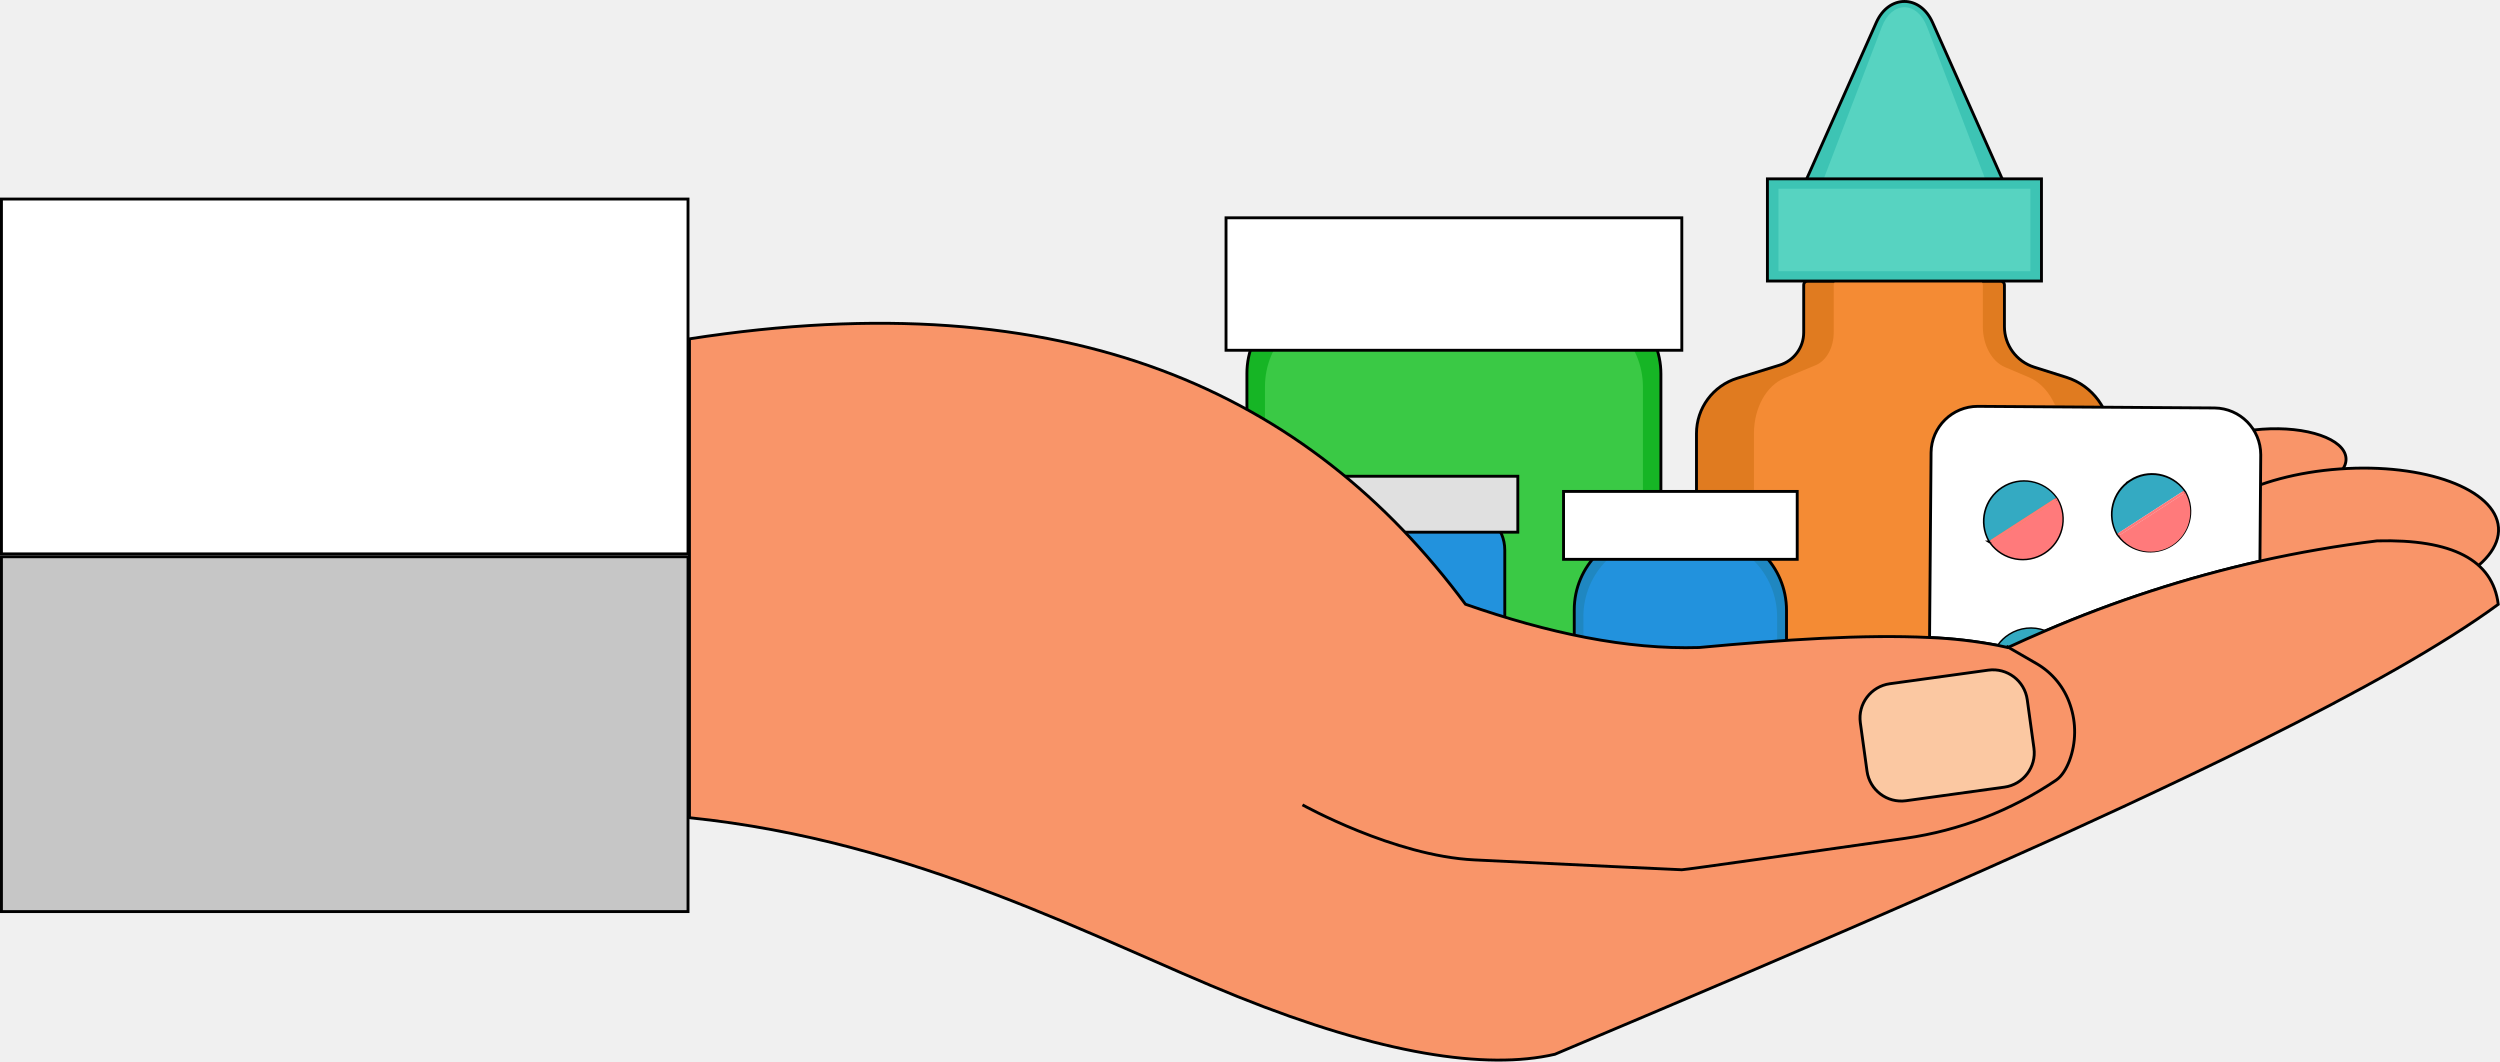
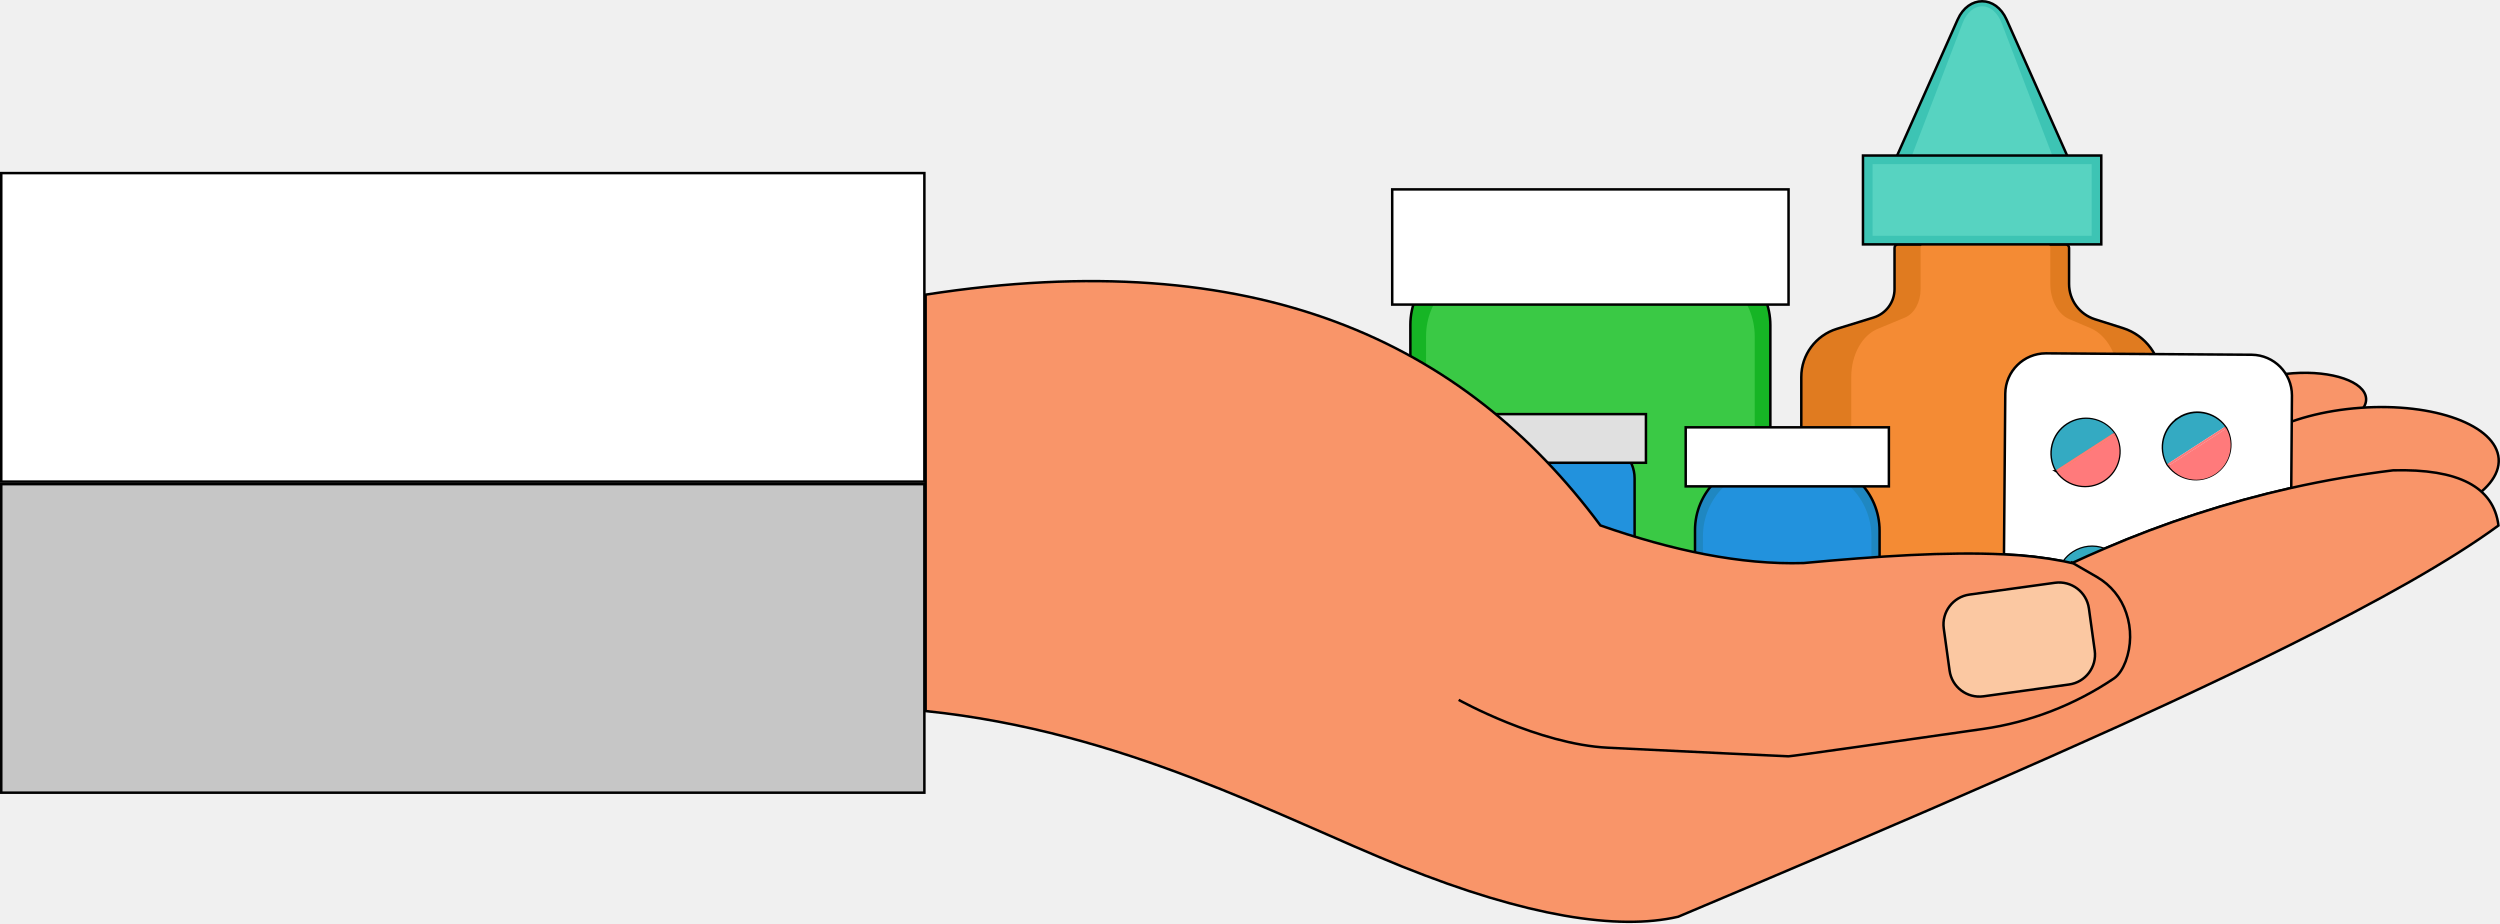
- <svg xmlns="http://www.w3.org/2000/svg" viewBox="0 0 866.62 368.03">
+ <svg xmlns="http://www.w3.org/2000/svg" viewBox="0 0 996.62 368.03">
  <defs>
    <style>.cls-1{fill:#c6c6c6;}.cls-2,.cls-8{fill:#fff;}.cls-3{fill:#f99569;}.cls-12,.cls-13,.cls-15,.cls-17,.cls-18,.cls-19,.cls-20,.cls-3,.cls-4,.cls-6,.cls-8{stroke:#000;stroke-miterlimit:10;}.cls-4{fill:#3dc4b4;}.cls-5{fill:#57d3c1;}.cls-6{fill:#e07b20;}.cls-7{fill:#f48b34;}.cls-20,.cls-9{fill:none;}.cls-9{stroke:#34aac2;stroke-linecap:round;stroke-linejoin:round;stroke-width:0;}.cls-10{fill:#34aac2;}.cls-11{fill:#ff7a7b;}.cls-12{fill:#f28920;}.cls-13{fill:#16b525;}.cls-14{fill:#3ac945;}.cls-15{fill:#1f87c1;}.cls-16,.cls-17{fill:#2292dd;}.cls-18{fill:#e0e0e0;}.cls-19{fill:#fbc8a2;}</style>
  </defs>
  <g id="Layer_2" data-name="Layer 2">
    <g id="Layer_1-2" data-name="Layer 1">
      <g id="handMedicine">
-         <rect class="cls-1" x="0.5" y="193" width="238" height="123" />
-         <path d="M238,193.5v122H1v-122H238m1-1H0v124H239v-124Z" />
-         <rect class="cls-2" x="0.5" y="69" width="238" height="123" />
-         <path d="M238,69.5v122H1V69.5H238m1-1H0v124H239V68.5Z" />
-         <ellipse class="cls-3" cx="784.99" cy="160.83" rx="28.32" ry="12.09" transform="translate(-9.49 56.55) rotate(-4.1)" />
-         <path class="cls-4" d="M650.41,7.8c4.34-9.73,15.18-9.73,19.51,0l7.75,17.4,17.5,39.3h-70l17.5-39.3Z" />
-         <path class="cls-5" d="M652.32,9.35c3.49-9.13,12.21-9.13,15.7,0l6.23,16.3L688.33,62.5H632l14.08-36.85Z" />
-         <path class="cls-6" d="M588.08,150.28V263.81a26.77,26.77,0,0,0,26.69,26.69h87.39a29.52,29.52,0,0,0,29.43-29.44V151.64a21.86,21.86,0,0,0-15.26-20.84l-11.2-3.54a14.75,14.75,0,0,1-10.3-14.06V98.8a1.38,1.38,0,0,0-1.38-1.38H626.62a1.37,1.37,0,0,0-1.37,1.38v16.46a11.85,11.85,0,0,1-8.36,11.32l-14.65,4.52A20.06,20.06,0,0,0,588.08,150.28Z" />
-         <path class="cls-7" d="M608,150.28V263.81c0,14.68,8.93,26.69,19.84,26.69h64.95c12,0,21.88-13.25,21.88-29.44V151.64c0-9.53-4.59-18-11.35-20.84L695,127.26c-4.56-1.94-7.65-7.63-7.65-14.06V98.8c0-.76-.46-1.38-1-1.38H636.65c-.56,0-1,.62-1,1.38v16.46c0,5.2-2.52,9.78-6.21,11.32l-10.9,4.52C612.27,133.69,608,141.47,608,150.28Z" />
-         <rect class="cls-4" x="612.67" y="62" width="95" height="35.42" />
-         <rect class="cls-5" x="616.5" y="65.42" width="87.33" height="28.58" />
-         <ellipse class="cls-3" cx="812.73" cy="186.69" rx="53.5" ry="24.2" transform="translate(-11.27 58.6) rotate(-4.1)" />
-         <path class="cls-8" d="M696.57,220.12a13.77,13.77,0,0,1,12.22-1.32,425.75,425.75,0,0,1,74.61-24.27l.28-36.92a16.21,16.21,0,0,0-16-16.19l-82.1-.56a16.2,16.2,0,0,0-16.18,16L668.88,221a160.52,160.52,0,0,1,23.85,2.75A13.47,13.47,0,0,1,696.57,220.12Zm37.57-34.7a.51.51,0,0,1,.24.35A.51.51,0,0,0,734.14,185.42Zm23.37-14.62c-.1-.09-.13-.27-.24-.35C757.38,170.53,757.41,170.71,757.51,170.8Zm-19-4.1A13.68,13.68,0,0,1,757,170.1h0c.11.08.14.26.24.35s.14.26.24.35a13.74,13.74,0,0,1-23,14.87c-.11-.08-.13-.27-.24-.35h0A.53.53,0,0,1,734,185h0A13.77,13.77,0,0,1,738.55,166.7Zm-48.72,21.19a.54.54,0,0,1,.24.35A.54.54,0,0,0,689.83,187.89Zm.08-.1c-.11-.08-.14-.27-.24-.35h0a13.74,13.74,0,0,1,23.05-14.87c.11.08.13.27.24.35s.13.27.24.35a13.74,13.74,0,0,1-23.05,14.87C690,188.06,690,187.87,689.91,187.79Z" />
-         <path class="cls-9" d="M734.38,185.77a.51.51,0,0,0-.24-.35" />
-         <path class="cls-9" d="M757.27,170.45c.11.08.14.26.24.35" />
-         <path class="cls-10" d="M757,170.1h0A13.74,13.74,0,0,0,734,185Z" />
-         <path class="cls-11" d="M752.94,189.06a13.76,13.76,0,0,0,4.57-18.26l-23,14.87A13.67,13.67,0,0,0,752.94,189.06Z" />
-         <path class="cls-11" d="M734.22,185.32c-.11-.09-.13-.27-.24-.35A.53.53,0,0,0,734.22,185.32Z" />
-         <path class="cls-11" d="M734,185h0c.11.08.13.26.24.35h0c.11.08.13.27.24.35l23-14.87c-.1-.09-.13-.27-.24-.35s-.13-.27-.24-.35h0Z" />
-         <path class="cls-9" d="M690.07,188.24a.54.54,0,0,0-.24-.35" />
-         <path class="cls-12" d="M637,249.91a32.69,32.69,0,0,1-32.59,32.59h0" />
-         <path class="cls-13" d="M459.71,102h88.4a27.64,27.64,0,0,1,27.64,27.64V251.91a32.59,32.59,0,0,1-32.59,32.59H462.09a29.85,29.85,0,0,1-29.85-29.85V129.47A27.47,27.47,0,0,1,459.71,102Z" />
-         <path class="cls-14" d="M466,106.5h75.88a27.64,27.64,0,0,1,27.64,27.64V247.4A32.59,32.59,0,0,1,536.91,280H468.35a29.85,29.85,0,0,1-29.85-29.85V134A27.47,27.47,0,0,1,466,106.5Z" />
-         <rect class="cls-8" x="425" y="75.5" width="158" height="45.92" />
-         <path class="cls-15" d="M573.19,183.94h18.46a27.64,27.64,0,0,1,27.64,27.64v33.33a32.59,32.59,0,0,1-32.59,32.59H575.56a29.85,29.85,0,0,1-29.85-29.85V211.41A27.47,27.47,0,0,1,573.19,183.94Z" />
-         <path class="cls-16" d="M576.39,186.25h12a27.64,27.64,0,0,1,27.64,27.64V242.6a32.59,32.59,0,0,1-32.59,32.59h-4.71a29.85,29.85,0,0,1-29.85-29.85V213.72A27.47,27.47,0,0,1,576.39,186.25Z" />
-         <rect class="cls-8" x="542" y="170.35" width="81" height="23.54" />
-         <path class="cls-10" d="M694.24,169.17a13.77,13.77,0,0,0-4.57,18.27l23.05-14.87A13.69,13.69,0,0,0,694.24,169.17Z" />
-         <path class="cls-11" d="M708.63,191.53a13.76,13.76,0,0,0,4.57-18.26l-23.05,14.87A13.67,13.67,0,0,0,708.63,191.53Z" />
-         <path class="cls-11" d="M713,172.92c-.11-.08-.13-.27-.24-.35l-23.05,14.87h0c.1.08.13.27.24.35s.13.27.24.35l23.05-14.87C713.09,173.19,713.07,173,713,172.92Z" />
-         <path class="cls-17" d="M481.48,176.53h26a14.15,14.15,0,0,1,14.15,14.15v34.63a28.29,28.29,0,0,1-28.29,28.29h0a25.91,25.91,0,0,1-25.91-25.91V190.53a14,14,0,0,1,14-14Z" />
-         <rect class="cls-18" x="463" y="165.09" width="63.15" height="19.39" />
-         <path class="cls-10" d="M696.57,220.12a13.47,13.47,0,0,0-3.84,3.67c1.11.22,2.21.46,3.27.71q6.39-3,12.79-5.7A13.77,13.77,0,0,0,696.57,220.12Z" />
-         <path class="cls-10" d="M738.24,286.05c0-.06,0-.08,0-.12h0A.41.41,0,0,0,738.24,286.05Z" />
-         <path class="cls-10" d="M761.11,270.9a.92.92,0,0,0,.19.28,1.17,1.17,0,0,0-.24-.35s0,0,0,0Z" />
-         <path class="cls-11" d="M760.88,270.5a.41.41,0,0,1-.09-.21A.41.41,0,0,0,760.88,270.5Z" />
-         <path class="cls-11" d="M761,270.64a.66.66,0,0,1-.15-.14A.66.66,0,0,0,761,270.64Z" />
-         <path class="cls-3" d="M715.68,289Q726,284.27,736,279.65q11.93-5.55,23.22-10.95,12.28-5.86,23.72-11.57c35.21-17.53,64-33.64,83.07-47.63-1.89-15.38-15.94-22.68-42-22q-20.36,2.49-40.6,7a425.75,425.75,0,0,0-74.61,24.27q-6.4,2.74-12.79,5.7c-1.06-.25-2.16-.49-3.27-.71A160.52,160.52,0,0,0,668.88,221c-22.82-1.13-50.63.74-79.88,3.46-25.11.76-52.34-5-81-15-54.56-73.43-137.39-112.42-269-92v166c78.82,8.11,140.93,42.26,190,62,49.77,20,86.1,25.53,110,20,45.32-19.12,90.06-38.11,131.68-56.42Q688,301.46,704.55,294Z" />
-         <rect class="cls-19" x="645.78" y="234.42" width="58.41" height="40.94" rx="12" transform="translate(-28.53 94.75) rotate(-7.86)" />
-         <path class="cls-20" d="M451.5,279s31.75,17.73,59.56,19.08c33.56,1.63,70.85,3.42,71.94,3.42,1.31,0,46.6-6.47,77.55-10.91a124.85,124.85,0,0,0,52.23-20.17h0c2-1.39,3.53-3.95,4.6-6.75a28.76,28.76,0,0,0,.24-19.31h0A26,26,0,0,0,706,230.06L695.5,224" />
+         <rect class="cls-1" x="0.5" y="193" width="368" height="123" />
+         <path d="M368,193.5v122H1v-122H368m1-1H0v124H369v-124Z" />
+         <rect class="cls-2" x="0.5" y="69" width="368" height="123" />
+         <path d="M368,69.5v122H1V69.5H368m1-1H0v124H369V68.5Z" />
+         <ellipse class="cls-3" cx="914.99" cy="160.83" rx="28.32" ry="12.09" transform="translate(-9.16 65.85) rotate(-4.1)" />
+         <path class="cls-4" d="M780.41,7.8c4.34-9.73,15.18-9.73,19.51,0l7.75,17.4,17.5,39.3h-70l17.5-39.3Z" />
+         <path class="cls-5" d="M782.32,9.35c3.49-9.13,12.21-9.13,15.7,0l6.23,16.3L818.33,62.5H762l14.08-36.85Z" />
+         <path class="cls-6" d="M718.08,150.28V263.81a26.77,26.77,0,0,0,26.69,26.69h87.39a29.52,29.52,0,0,0,29.43-29.44V151.64a21.86,21.86,0,0,0-15.26-20.84l-11.2-3.54a14.75,14.75,0,0,1-10.3-14.06V98.8a1.38,1.38,0,0,0-1.38-1.38H756.62a1.37,1.37,0,0,0-1.37,1.38v16.46a11.85,11.85,0,0,1-8.36,11.32l-14.65,4.52A20.06,20.06,0,0,0,718.08,150.28Z" />
+         <path class="cls-7" d="M738,150.28V263.81c0,14.68,8.93,26.69,19.84,26.69h64.95c12,0,21.88-13.25,21.88-29.44V151.64c0-9.53-4.59-18-11.35-20.84L825,127.26c-4.56-1.94-7.65-7.63-7.65-14.06V98.8c0-.76-.46-1.38-1-1.38H766.65c-.56,0-1,.62-1,1.38v16.46c0,5.2-2.52,9.78-6.21,11.32l-10.9,4.52C742.27,133.69,738,141.47,738,150.28Z" />
+         <rect class="cls-4" x="742.67" y="62" width="95" height="35.42" />
+         <rect class="cls-5" x="746.5" y="65.42" width="87.33" height="28.58" />
+         <ellipse class="cls-3" cx="942.73" cy="186.69" rx="53.5" ry="24.2" transform="translate(-10.94 67.9) rotate(-4.1)" />
+         <path class="cls-8" d="M826.57,220.12a13.77,13.77,0,0,1,12.22-1.32,425.75,425.75,0,0,1,74.61-24.27l.28-36.92a16.21,16.21,0,0,0-16-16.19l-82.1-.56a16.2,16.2,0,0,0-16.18,16L798.88,221a160.52,160.52,0,0,1,23.85,2.75A13.47,13.47,0,0,1,826.57,220.12Zm37.57-34.7a.51.51,0,0,1,.24.35A.51.51,0,0,0,864.14,185.42Zm23.37-14.62c-.1-.09-.13-.27-.24-.35C887.38,170.53,887.41,170.71,887.51,170.8Zm-19-4.1A13.68,13.68,0,0,1,887,170.1h0c.11.08.14.26.24.35s.14.26.24.35a13.74,13.74,0,0,1-23,14.87c-.11-.08-.13-.27-.24-.35h0A.53.53,0,0,1,864,185h0A13.77,13.77,0,0,1,868.55,166.7Zm-48.72,21.19a.54.54,0,0,1,.24.35A.54.54,0,0,0,819.83,187.89Zm.08-.1c-.11-.08-.14-.27-.24-.35h0a13.74,13.74,0,0,1,23.05-14.87c.11.08.13.27.24.35s.13.27.24.35a13.74,13.74,0,0,1-23.05,14.87C820,188.06,820,187.87,819.91,187.79Z" />
+         <path class="cls-9" d="M864.38,185.77a.51.51,0,0,0-.24-.35" />
+         <path class="cls-9" d="M887.27,170.45c.11.08.14.26.24.35" />
+         <path class="cls-10" d="M887,170.1h0A13.74,13.74,0,0,0,864,185Z" />
+         <path class="cls-11" d="M882.94,189.06a13.76,13.76,0,0,0,4.57-18.26l-23,14.87A13.67,13.67,0,0,0,882.94,189.06Z" />
+         <path class="cls-11" d="M864.22,185.32c-.11-.09-.13-.27-.24-.35A.53.53,0,0,0,864.22,185.32Z" />
+         <path class="cls-11" d="M864,185h0c.11.08.13.26.24.35h0c.11.08.13.27.24.35l23-14.87c-.1-.09-.13-.27-.24-.35s-.13-.27-.24-.35h0Z" />
+         <path class="cls-9" d="M820.07,188.24a.54.54,0,0,0-.24-.35" />
+         <path class="cls-12" d="M767,249.91a32.69,32.69,0,0,1-32.59,32.59h0" />
+         <path class="cls-13" d="M589.71,102h88.4a27.64,27.64,0,0,1,27.64,27.64V251.91a32.59,32.59,0,0,1-32.59,32.59H592.09a29.85,29.85,0,0,1-29.85-29.85V129.47A27.47,27.47,0,0,1,589.71,102Z" />
+         <path class="cls-14" d="M596,106.5h75.88a27.64,27.64,0,0,1,27.64,27.64V247.4A32.59,32.59,0,0,1,666.91,280H598.35a29.85,29.85,0,0,1-29.85-29.85V134A27.47,27.47,0,0,1,596,106.5Z" />
+         <rect class="cls-8" x="555" y="75.5" width="158" height="45.92" />
+         <path class="cls-15" d="M703.19,183.94h18.46a27.64,27.64,0,0,1,27.64,27.64v33.33a32.59,32.59,0,0,1-32.59,32.59H705.56a29.85,29.85,0,0,1-29.85-29.85V211.41A27.47,27.47,0,0,1,703.19,183.94Z" />
+         <path class="cls-16" d="M706.39,186.25h12a27.64,27.64,0,0,1,27.64,27.64V242.6a32.59,32.59,0,0,1-32.59,32.59h-4.71a29.85,29.85,0,0,1-29.85-29.85V213.72A27.47,27.47,0,0,1,706.39,186.25Z" />
+         <rect class="cls-8" x="672" y="170.35" width="81" height="23.54" />
+         <path class="cls-10" d="M824.24,169.17a13.77,13.77,0,0,0-4.57,18.27l23.05-14.87A13.69,13.69,0,0,0,824.24,169.17Z" />
+         <path class="cls-11" d="M838.63,191.53a13.76,13.76,0,0,0,4.57-18.26l-23.05,14.87A13.67,13.67,0,0,0,838.63,191.53Z" />
+         <path class="cls-11" d="M843,172.92c-.11-.08-.13-.27-.24-.35l-23.05,14.87h0c.1.08.13.27.24.35s.13.27.24.35l23.05-14.87C843.09,173.19,843.07,173,843,172.92Z" />
+         <path class="cls-17" d="M611.48,176.53h26a14.15,14.15,0,0,1,14.15,14.15v34.63a28.29,28.29,0,0,1-28.29,28.29h0a25.91,25.91,0,0,1-25.91-25.91V190.53a14,14,0,0,1,14-14Z" />
+         <rect class="cls-18" x="593" y="165.09" width="63.15" height="19.39" />
+         <path class="cls-10" d="M826.57,220.12a13.47,13.47,0,0,0-3.84,3.67c1.11.22,2.21.46,3.27.71q6.39-3,12.79-5.7A13.77,13.77,0,0,0,826.57,220.12Z" />
+         <path class="cls-10" d="M868.24,286.05c0-.06,0-.08,0-.12h0A.41.41,0,0,0,868.24,286.05Z" />
+         <path class="cls-10" d="M891.11,270.9a.92.92,0,0,0,.19.28,1.17,1.17,0,0,0-.24-.35s0,0,0,0Z" />
+         <path class="cls-11" d="M890.88,270.5a.41.41,0,0,1-.09-.21A.41.41,0,0,0,890.88,270.5Z" />
+         <path class="cls-11" d="M891,270.64a.66.66,0,0,1-.15-.14A.66.66,0,0,0,891,270.64Z" />
+         <path class="cls-3" d="M845.68,289Q856,284.27,866,279.65q11.93-5.55,23.22-10.95,12.28-5.86,23.72-11.57c35.21-17.53,64-33.64,83.07-47.63-1.89-15.38-15.94-22.68-42-22q-20.36,2.49-40.6,7a425.75,425.75,0,0,0-74.61,24.27q-6.4,2.74-12.79,5.7c-1.06-.25-2.16-.49-3.27-.71A160.52,160.52,0,0,0,798.88,221c-22.82-1.13-50.63.74-79.88,3.46-25.11.76-52.34-5-81-15-54.56-73.43-137.39-112.42-269-92v166c78.82,8.11,140.93,42.26,190,62,49.77,20,86.1,25.53,110,20,45.32-19.12,90.06-38.11,131.68-56.42Q818,301.46,834.55,294Z" />
+         <rect class="cls-19" x="775.78" y="234.42" width="58.41" height="40.94" rx="12" transform="translate(-27.31 112.54) rotate(-7.86)" />
+         <path class="cls-20" d="M581.5,279s31.75,17.73,59.56,19.08c33.56,1.63,70.85,3.42,71.94,3.42,1.31,0,46.6-6.47,77.55-10.91a124.85,124.85,0,0,0,52.23-20.17h0c2-1.39,3.53-3.95,4.6-6.75a28.76,28.76,0,0,0,.24-19.31h0A26,26,0,0,0,836,230.06L825.5,224" />
      </g>
    </g>
  </g>
</svg>
